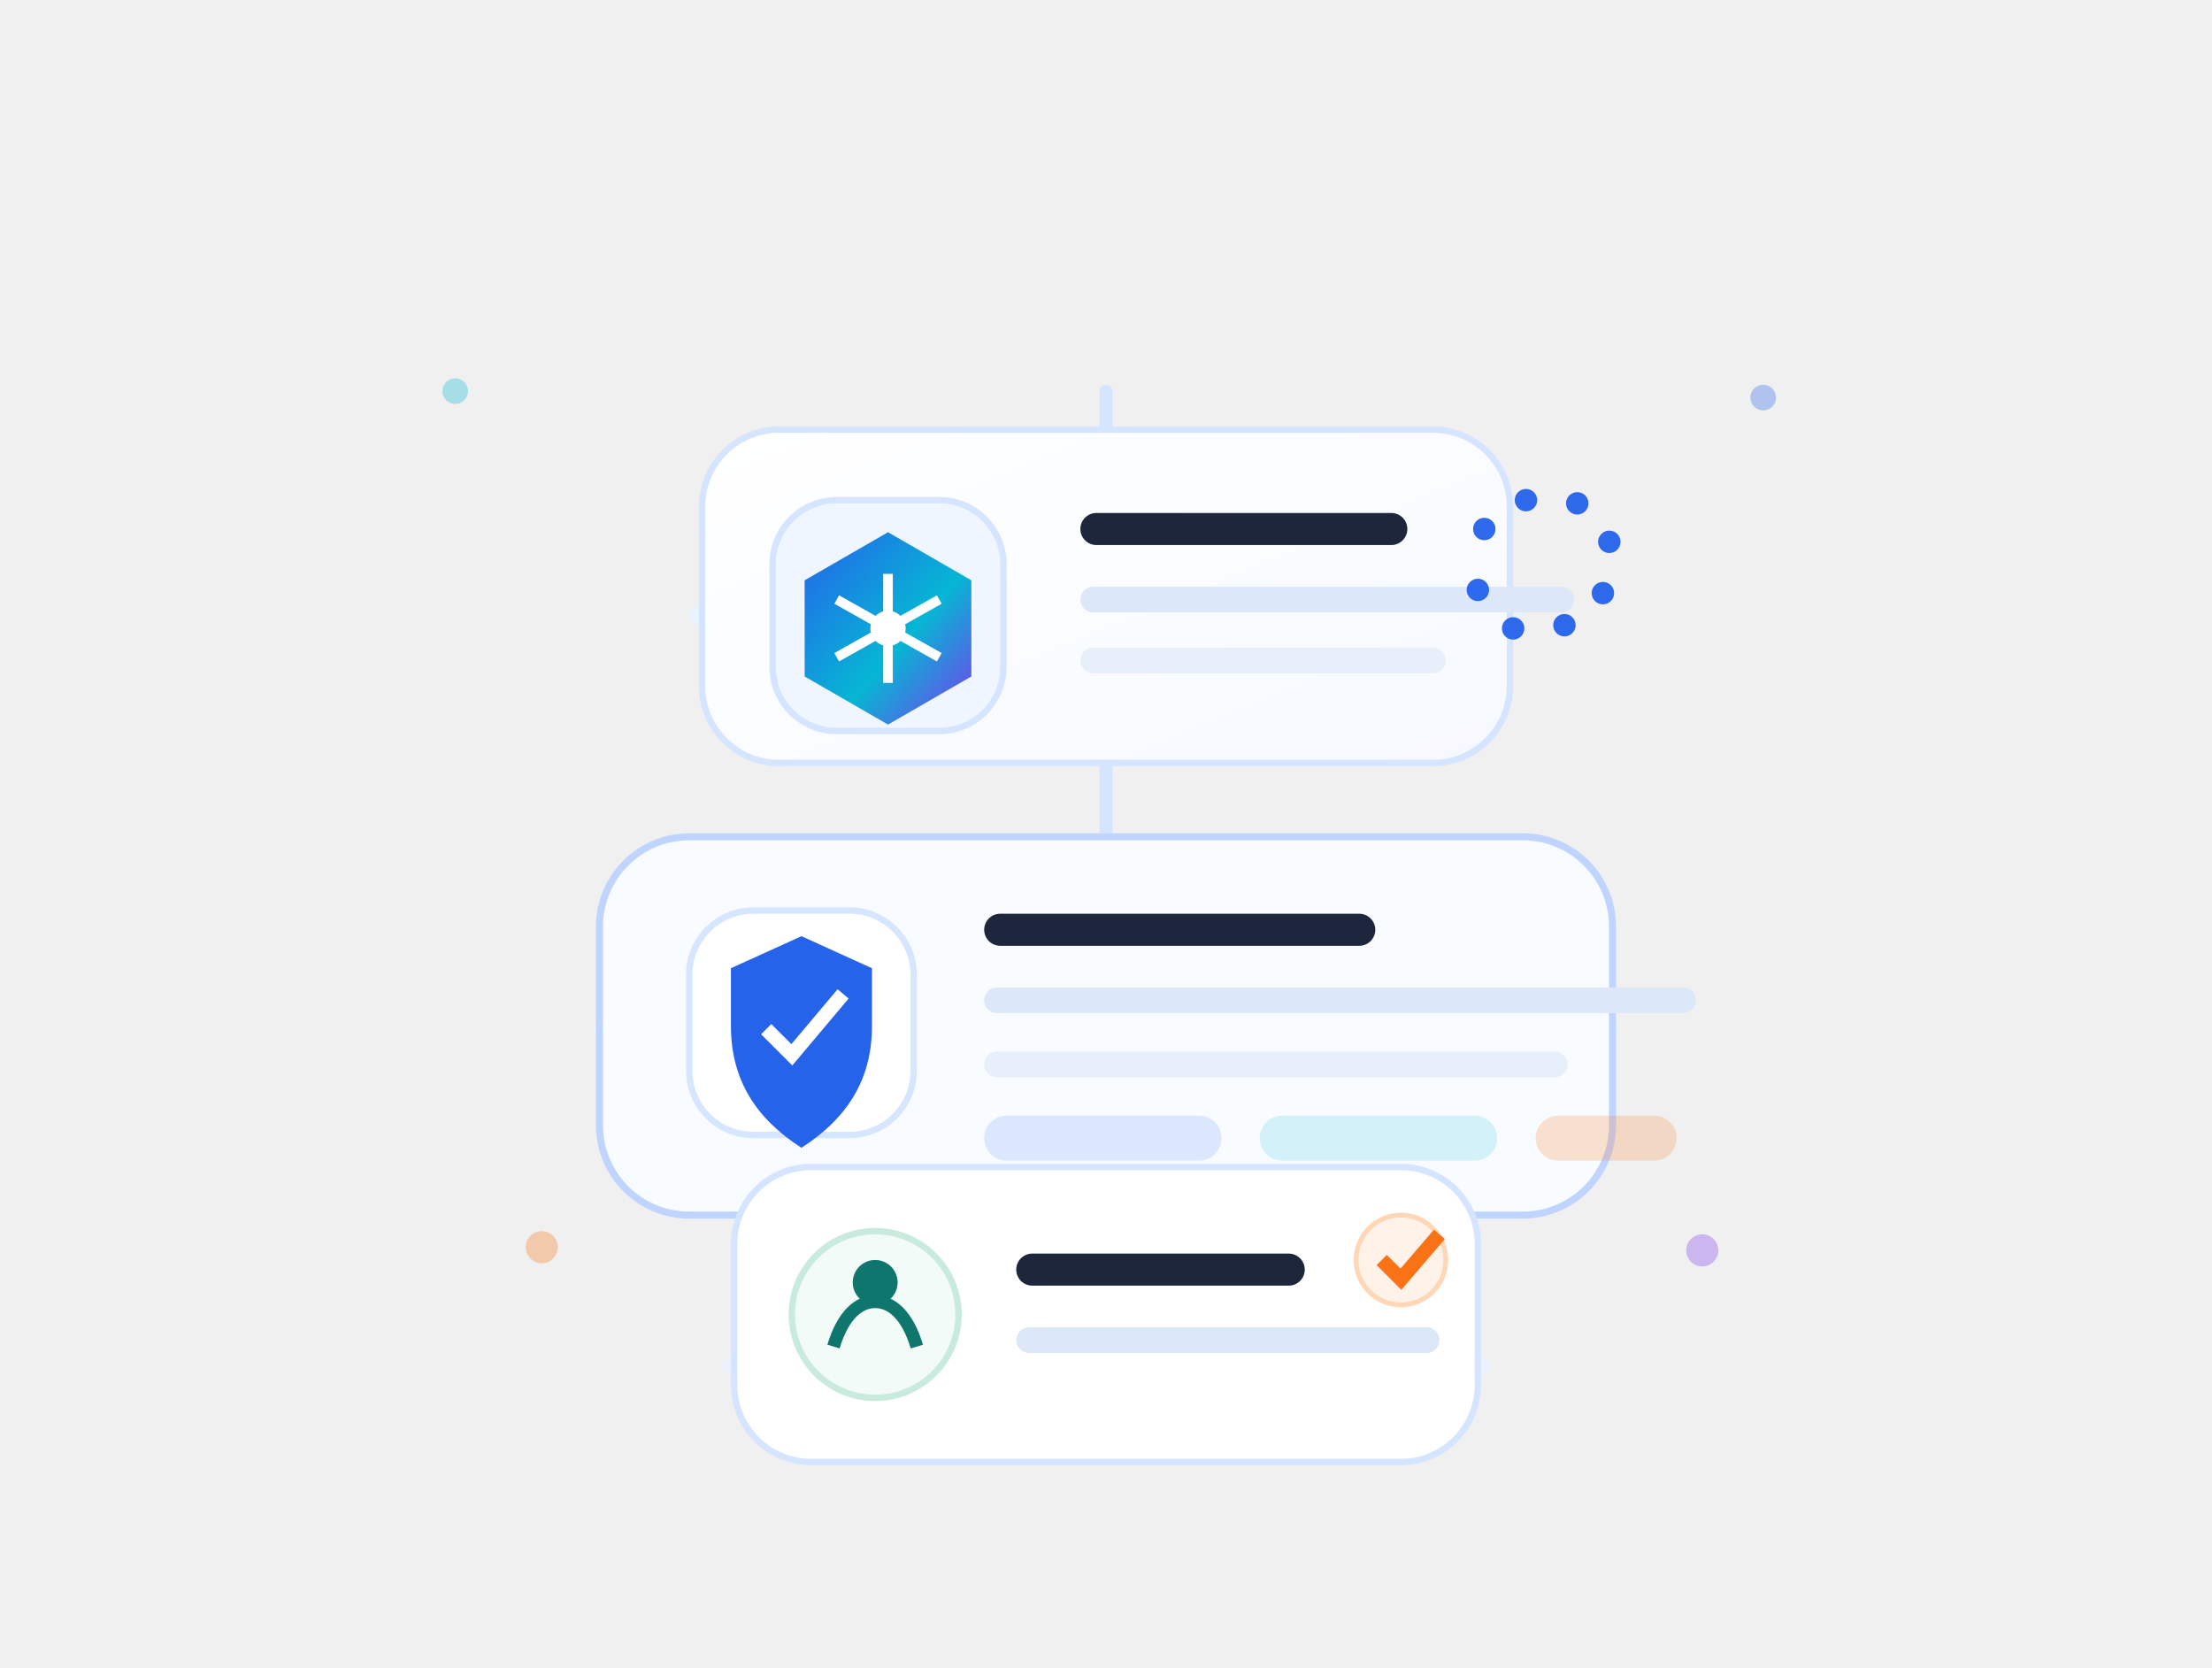
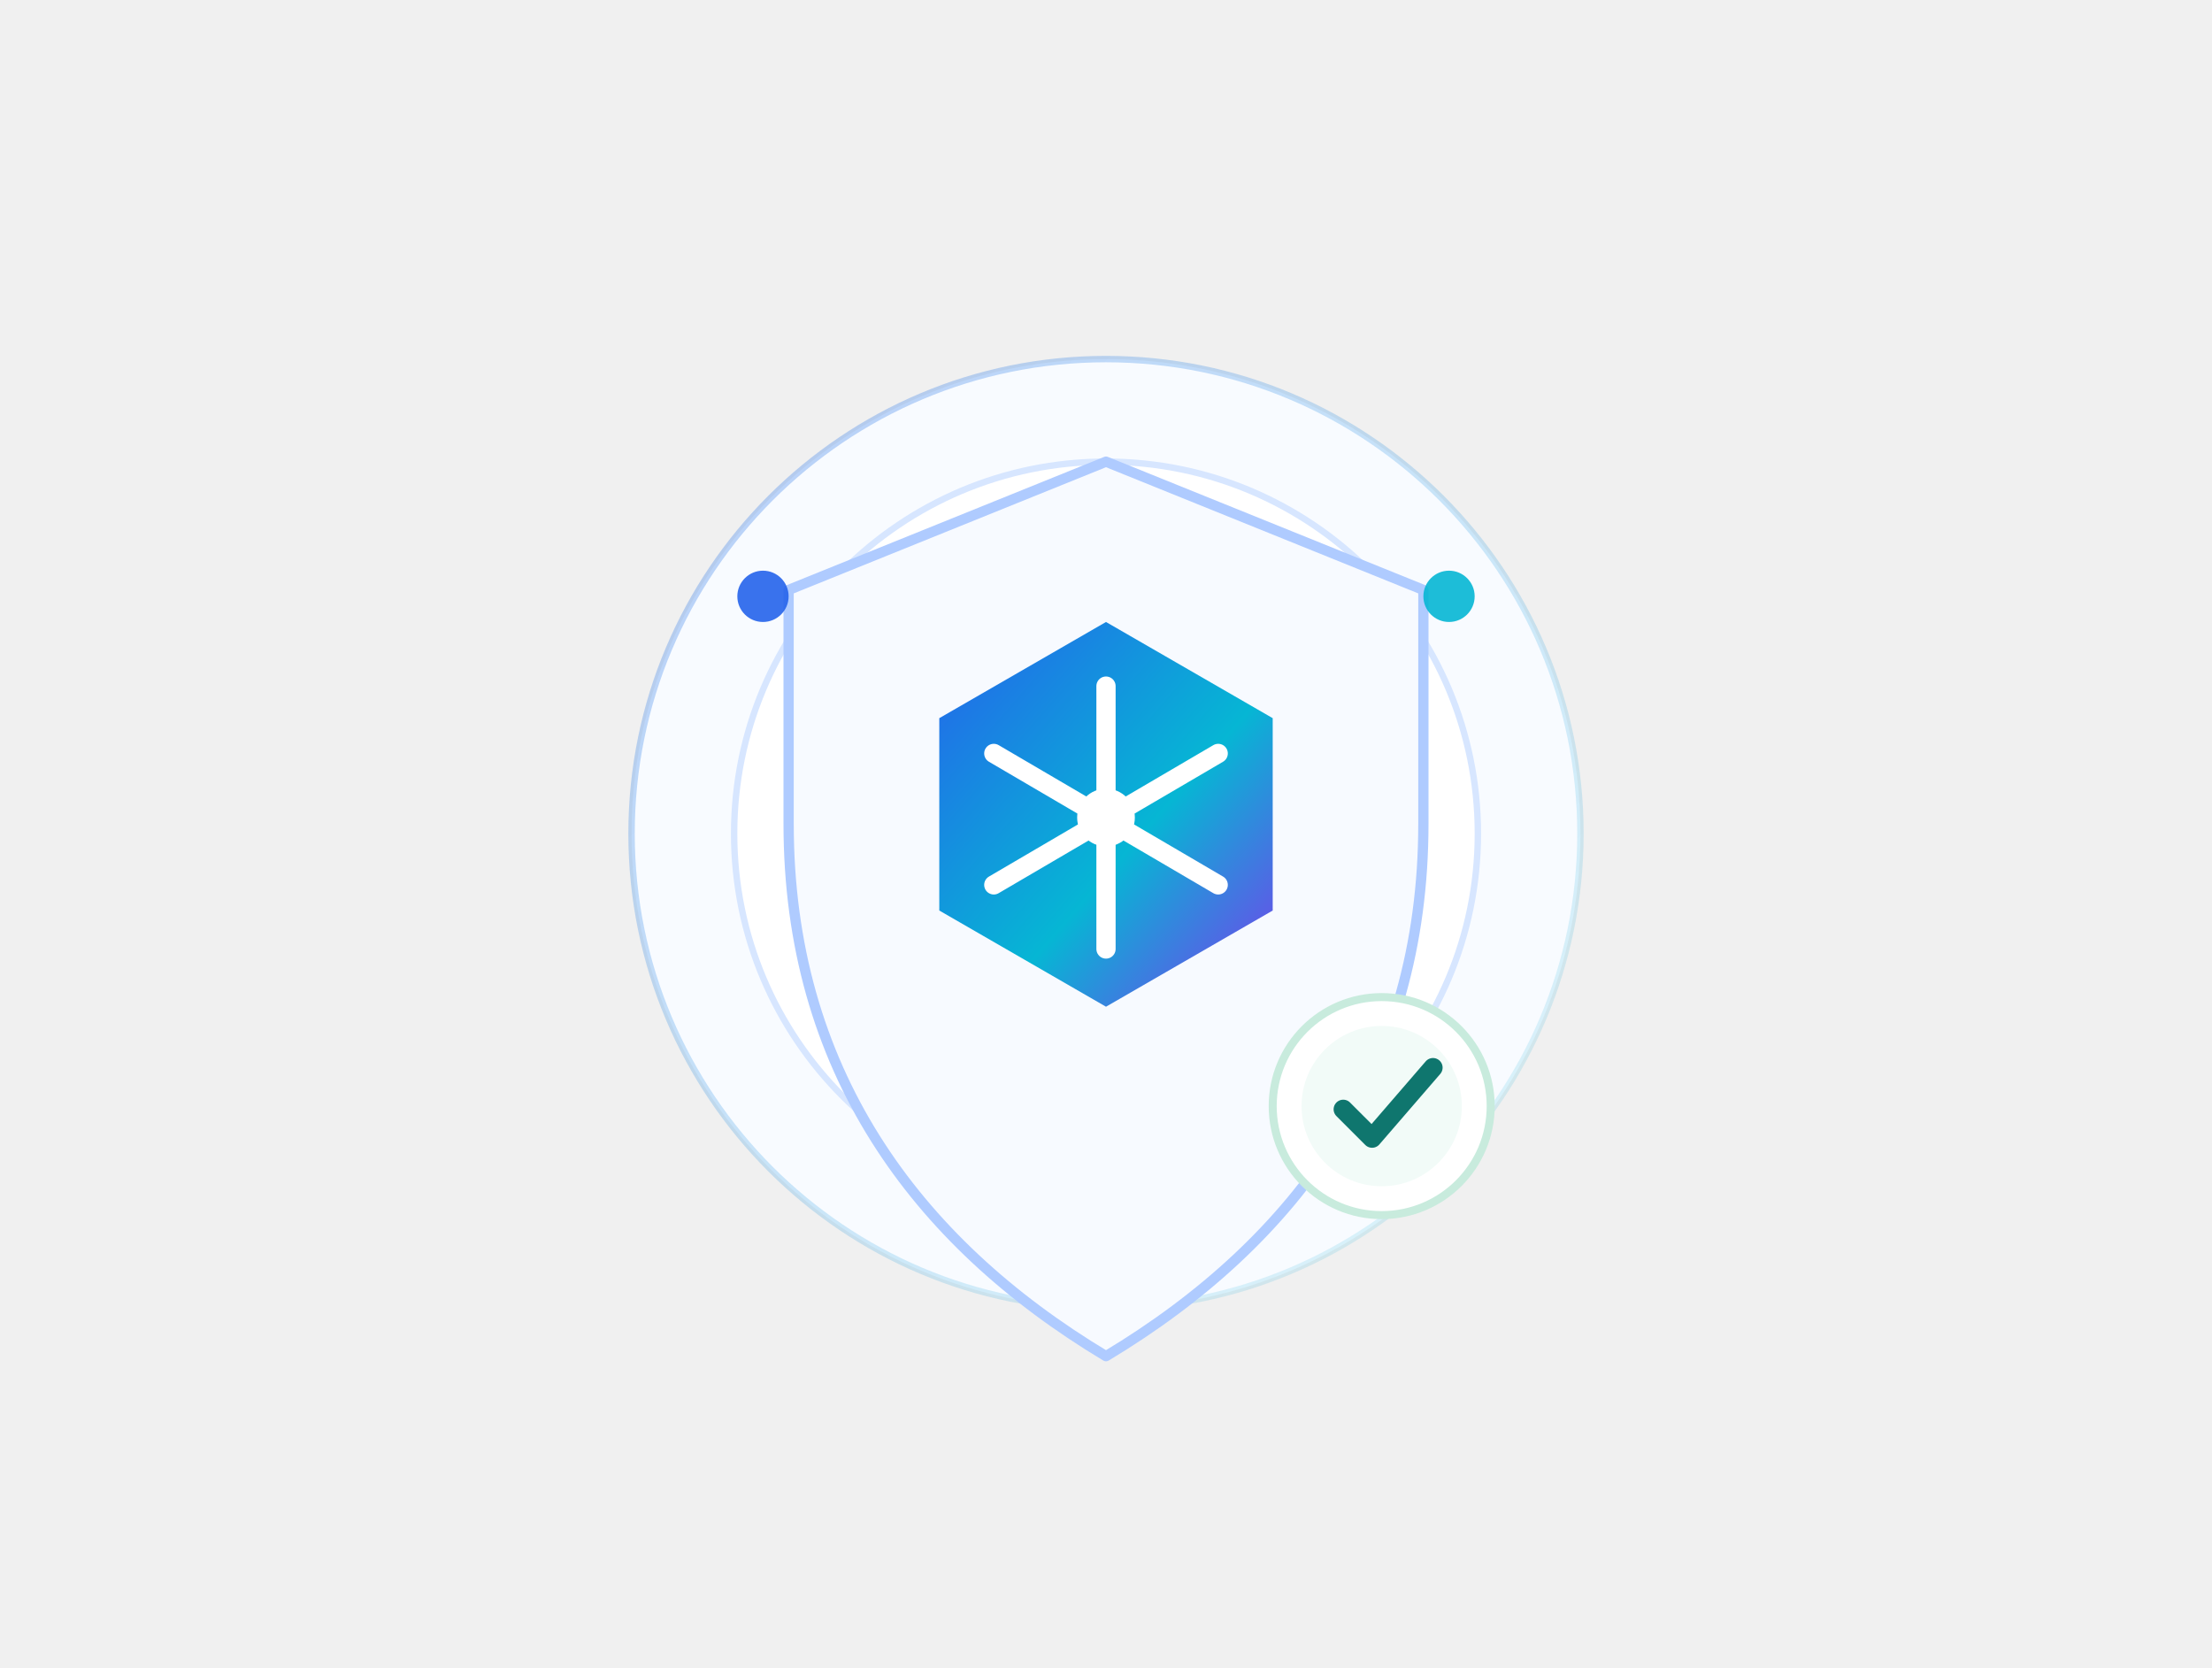
<svg xmlns="http://www.w3.org/2000/svg" width="690" height="520" viewBox="0 0 690 520" preserveAspectRatio="xMidYMid meet" shape-rendering="geometricPrecision" role="img" aria-labelledby="title desc">
  <defs>
    <linearGradient id="core" x1="0" y1="0" x2="1" y2="1">
      <stop stop-color="#2563EB" />
      <stop offset=".58" stop-color="#06B6D4" />
      <stop offset="1" stop-color="#7C3AED" />
    </linearGradient>
-     <linearGradient id="surface" x1="0" y1="0" x2="1" y2="1">
-       <stop stop-color="#FFFFFF" />
-       <stop offset="1" stop-color="#F5F9FF" />
+     <linearGradient id="ring" x1="0" y1="0" x2="1" y2="1">
+       <stop stop-color="#2563EB" stop-opacity=".32" />
+       <stop offset="1" stop-color="#06B6D4" stop-opacity=".1" />
    </linearGradient>
  </defs>
-   <g fill="none" stroke-linecap="round" stroke-linejoin="round">
-     <path d="M345 122V396" stroke="#D6E5FF" stroke-width="4" />
-     <path d="M345 168l-10-10m10 10 10-10" stroke="#9BC4FF" stroke-width="3" />
-     <path d="M345 292l-10-10m10 10 10-10" stroke="#9BC4FF" stroke-width="3" />
-   </g>
-   <g opacity=".32">
-     <circle cx="142" cy="122" r="4" fill="#06B6D4" />
-     <circle cx="550" cy="124" r="4" fill="#2563EB" />
-     <circle cx="169" cy="389" r="5" fill="#F97316" />
-     <circle cx="531" cy="390" r="5" fill="#7C3AED" />
-   </g>
-   <g transform="translate(345 138)">
-     <ellipse cy="54" rx="130" ry="14" fill="#EAF2FF" />
-     <rect x="-126" y="-4" width="252" height="104" rx="24" fill="url(#surface)" stroke="#D6E5FF" stroke-width="2" />
-     <rect x="-104" y="18" width="72" height="72" rx="20" fill="#EFF6FF" stroke="#D6E5FF" stroke-width="2" />
-     <path d="M-68 28-42 43v30L-68 88-94 73V43Z" fill="url(#core)" />
-     <path d="M-68 41v34M-84 49l32 18M-52 49l-32 18" stroke="#FFFFFF" stroke-width="3" />
-     <circle cx="-68" cy="58" r="5.5" fill="#FFFFFF" />
-     <rect x="-8" y="22" width="102" height="10" rx="5" fill="#0B132B" opacity=".92" />
-     <rect x="-8" y="45" width="154" height="8" rx="4" fill="#DCE8F8" />
-     <rect x="-8" y="64" width="114" height="8" rx="4" fill="#E7EFFB" />
-     <g fill="#2563EB" opacity=".95">
-       <circle cx="118" cy="27" r="3.5" />
-       <circle cx="131" cy="18" r="3.5" />
-       <circle cx="147" cy="19" r="3.5" />
-       <circle cx="157" cy="31" r="3.5" />
-       <circle cx="155" cy="47" r="3.5" />
-       <circle cx="143" cy="57" r="3.5" />
-       <circle cx="127" cy="58" r="3.5" />
-       <circle cx="116" cy="46" r="3.5" />
-     </g>
-   </g>
-   <g transform="translate(345 261)">
-     <ellipse cy="60" rx="160" ry="15" fill="#EAF2FF" />
-     <rect x="-158" y="0" width="316" height="118" rx="28" fill="#F8FBFF" stroke="#BFD5FF" stroke-width="2.2" />
-     <rect x="-130" y="23" width="70" height="70" rx="20" fill="#FFFFFF" stroke="#D7E6FF" stroke-width="2" />
-     <path d="M-95 31-73 41v18c0 17-8 29-22 38-14-9-22-21-22-38V41Z" fill="#2563EB" />
-     <path d="m-106 60 8 8 16-19" fill="none" stroke="#FFFFFF" stroke-width="4.5" />
-     <rect x="-38" y="24" width="122" height="10" rx="5" fill="#0B132B" opacity=".92" />
-     <rect x="-38" y="47" width="222" height="8" rx="4" fill="#DCE8F8" />
-     <rect x="-38" y="67" width="182" height="8" rx="4" fill="#E7EFFB" />
-     <rect x="-38" y="87" width="74" height="14" rx="7" fill="#2563EB" opacity=".14" />
-     <rect x="48" y="87" width="74" height="14" rx="7" fill="#06B6D4" opacity=".16" />
-     <rect x="134" y="87" width="44" height="14" rx="7" fill="#F97316" opacity=".2" />
-   </g>
-   <g transform="translate(345 392)">
-     <ellipse cy="34" rx="120" ry="13" fill="#EAF2FF" />
-     <rect x="-116" y="-28" width="232" height="92" rx="24" fill="#FFFFFF" stroke="#D6E5FF" stroke-width="2" />
-     <circle cx="-72" cy="18" r="26" fill="#F2FBF8" stroke="#C8EBDD" stroke-width="2" />
-     <circle cx="-72" cy="8" r="7" fill="#0F766E" />
-     <path d="M-85 28c3-10 8-14 13-14s10 4 13 14" fill="none" stroke="#0F766E" stroke-width="4" />
-     <rect x="-28" y="-1" width="90" height="10" rx="5" fill="#0B132B" opacity=".92" />
-     <rect x="-28" y="22" width="132" height="8" rx="4" fill="#DCE8F8" />
-     <rect x="78" y="-13" width="28" height="28" rx="14" fill="#FFF3E9" stroke="#FFD6B6" stroke-width="1.5" />
-     <path d="m86 1 6 6 12-14" fill="none" stroke="#F97316" stroke-width="4.5" />
+   <circle cx="345" cy="260" r="148" fill="#F8FBFF" />
+   <circle cx="345" cy="260" r="148" fill="none" stroke="url(#ring)" stroke-width="2" />
+   <circle cx="345" cy="260" r="116" fill="#FFFFFF" stroke="#D7E6FF" stroke-width="2" />
+   <path d="M345 144 444 184v73c0 76-39 130-99 166-60-36-99-90-99-166v-73Z" fill="#F7FAFF" stroke="#AFCBFF" stroke-width="3.2" stroke-linejoin="round" />
+   <path d="M345 194 397 224v60l-52 30-52-30v-60Z" fill="url(#core)" />
+   <path d="M345 214v82M310 235l70 41M380 235l-70 41" fill="none" stroke="#FFFFFF" stroke-width="6" stroke-linecap="round" />
+   <circle cx="345" cy="255" r="9" fill="#FFFFFF" />
+   <circle cx="238" cy="186" r="8" fill="#2563EB" opacity=".9" />
+   <circle cx="452" cy="186" r="8" fill="#06B6D4" opacity=".9" />
+   <g transform="translate(431 345)">
+     <circle cx="0" cy="0" r="34" fill="#FFFFFF" stroke="#C8EBDD" stroke-width="2.5" />
+     <circle cx="0" cy="0" r="25" fill="#F2FBF8" />
+     <path d="m-12 1 9 9 19-22" fill="none" stroke="#0F766E" stroke-width="6" stroke-linecap="round" stroke-linejoin="round" />
  </g>
</svg>
